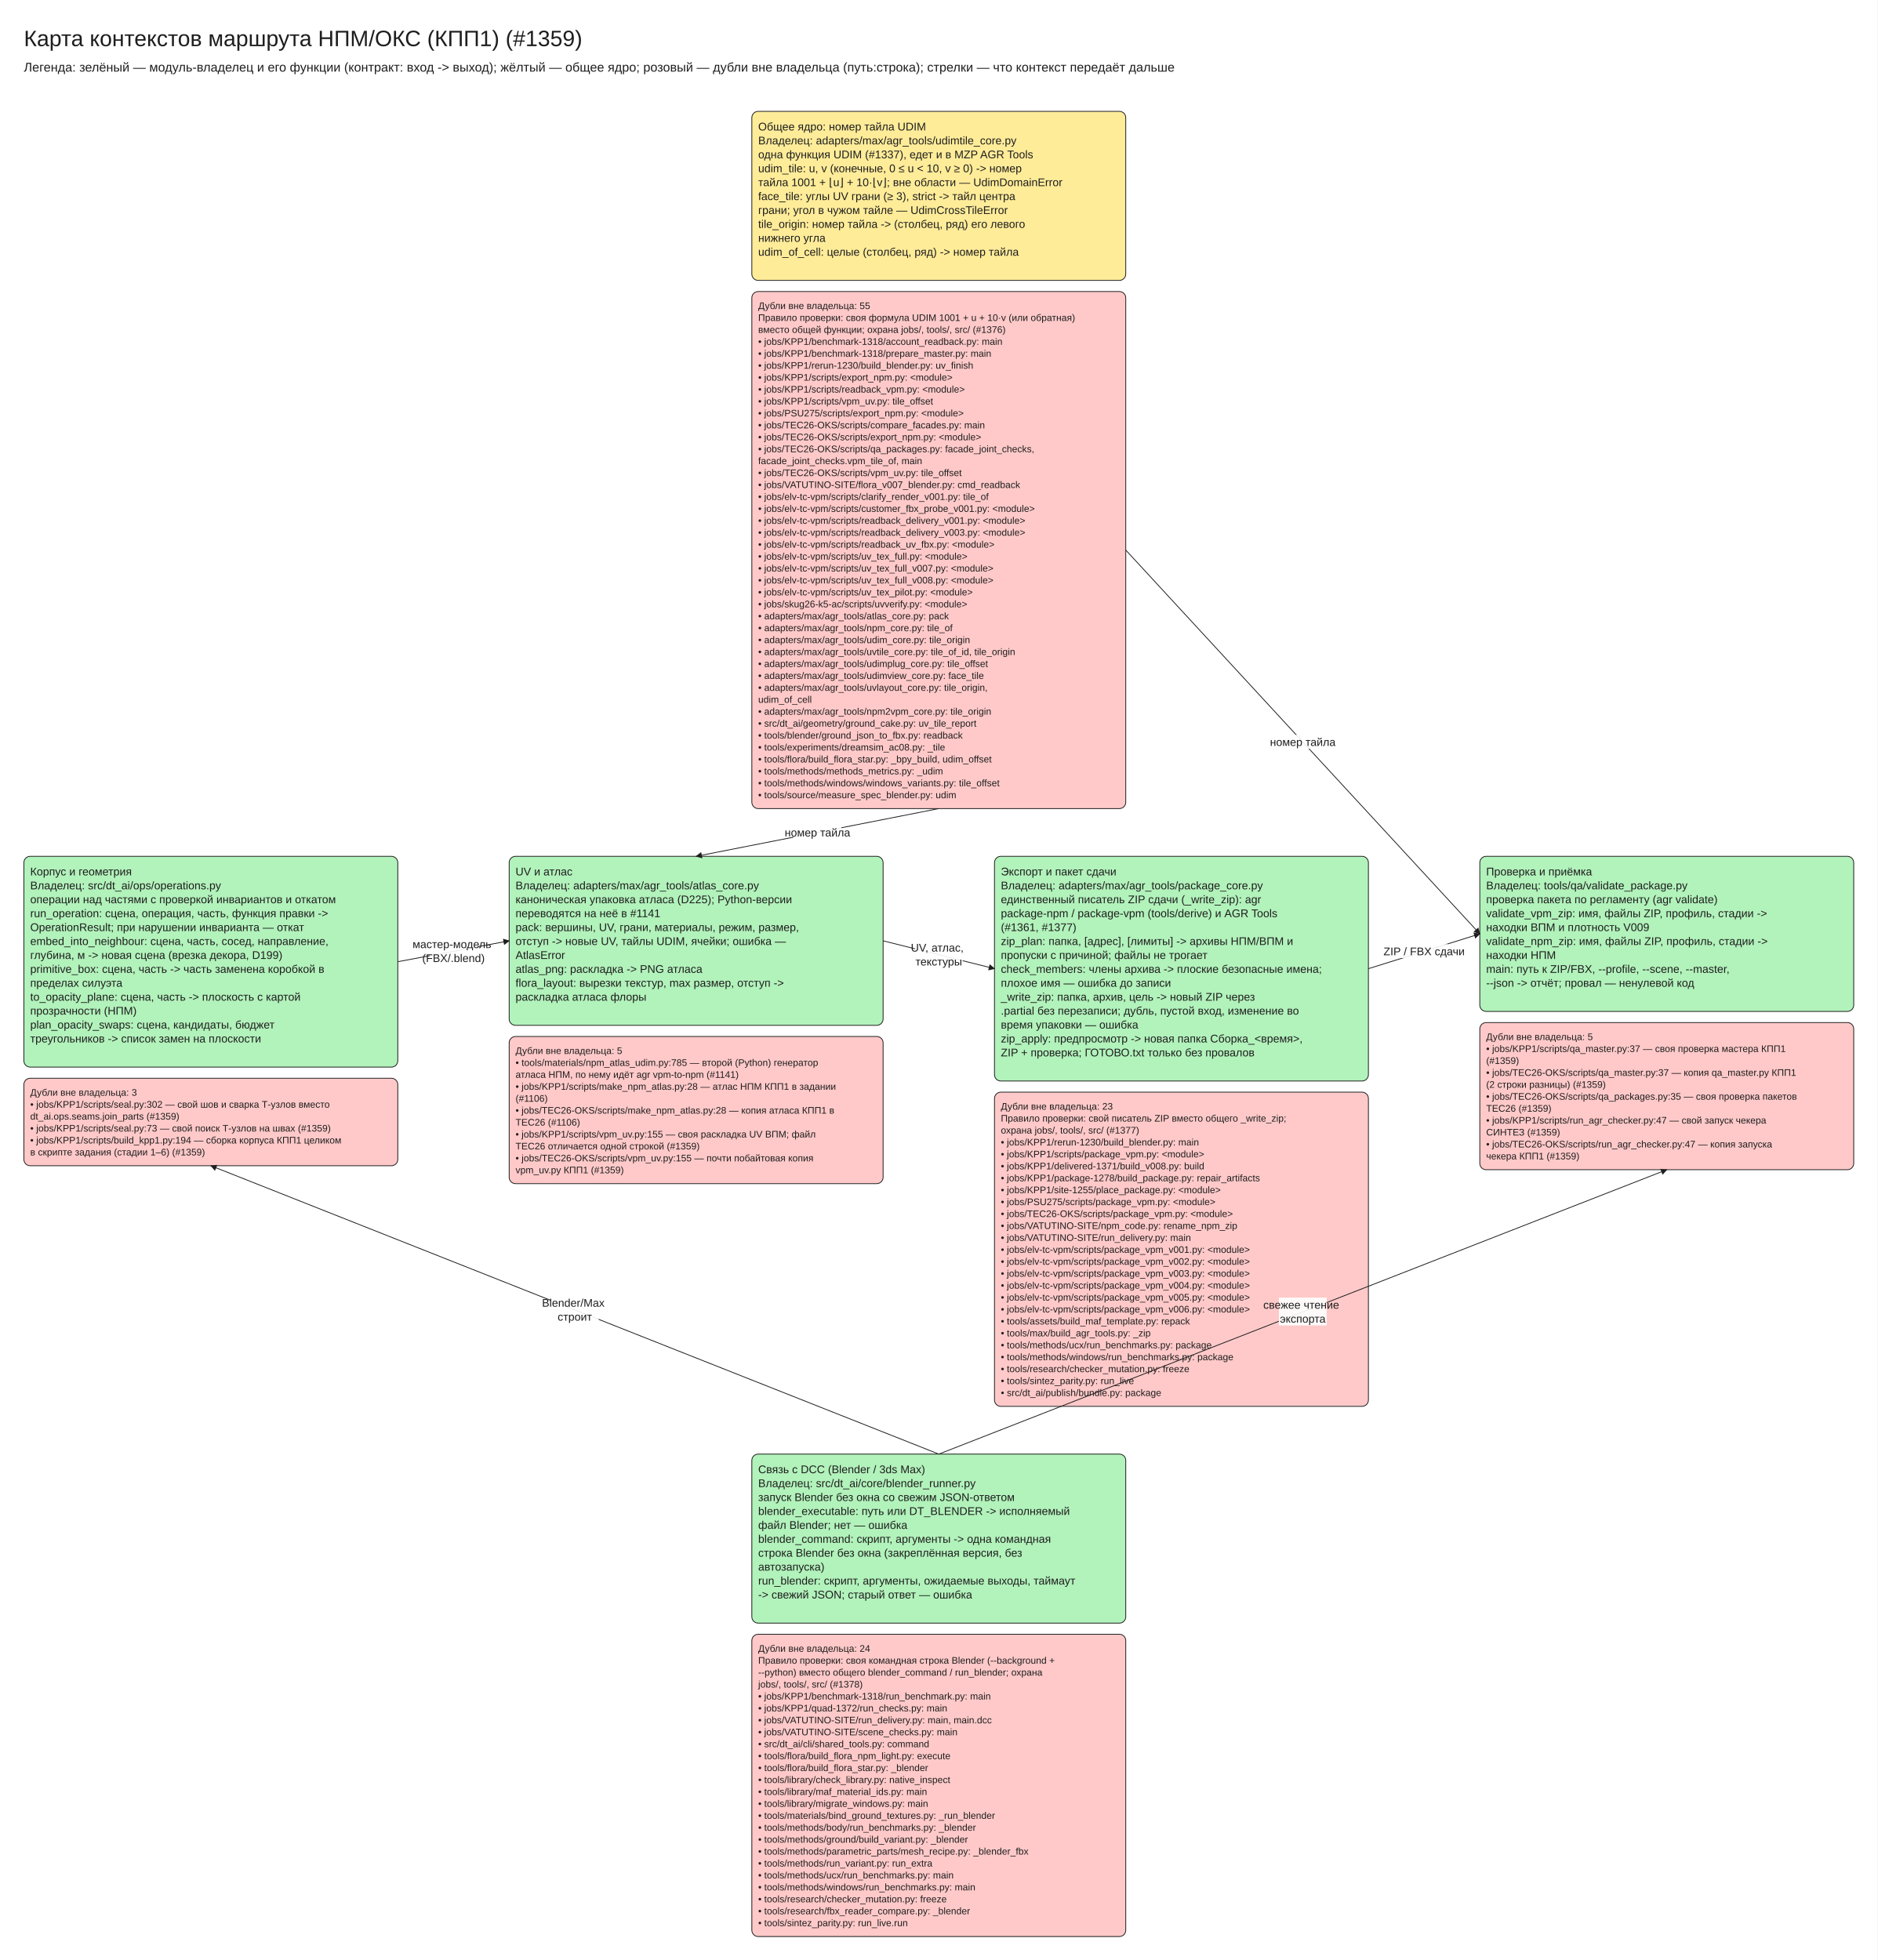
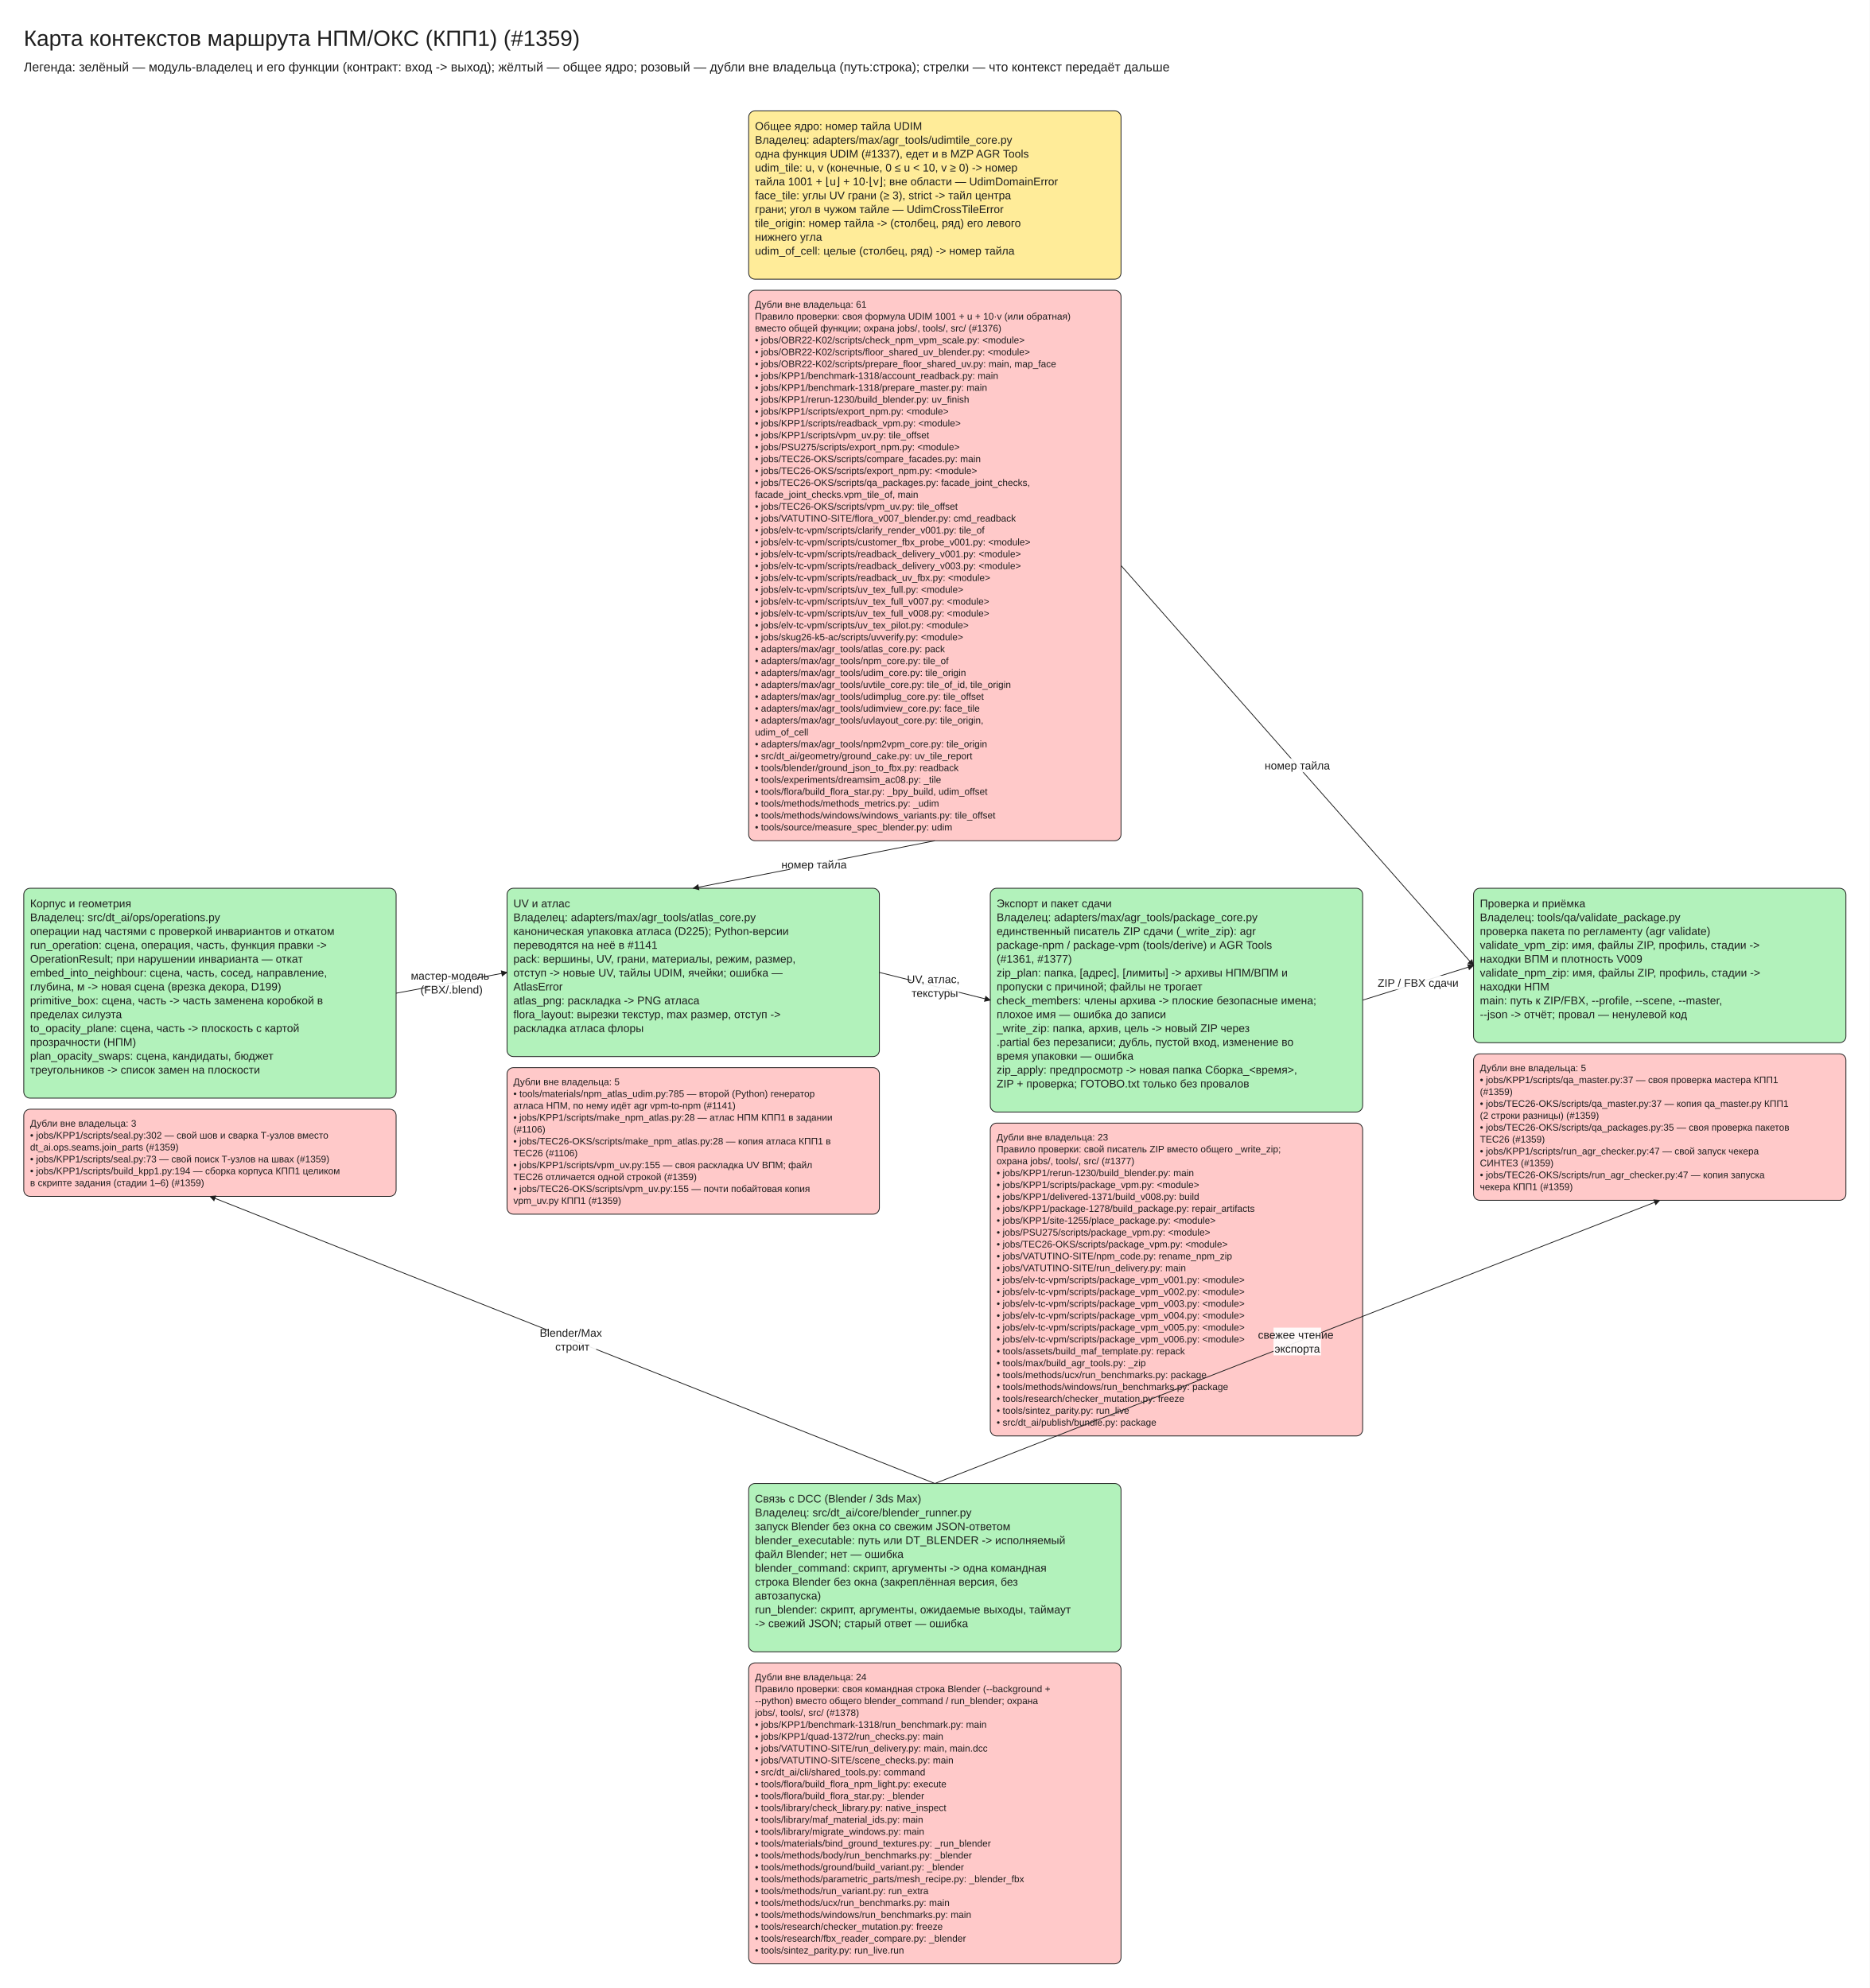
- <svg xmlns="http://www.w3.org/2000/svg" viewBox="10 -30 2360 2464" width="2360" height="2464" font-family="Segoe UI, Arial, sans-serif">
+ <svg xmlns="http://www.w3.org/2000/svg" viewBox="10 -30 2360 2510" width="2360" height="2510" font-family="Segoe UI, Arial, sans-serif">
  <defs>
    <marker id="arrow" viewBox="0 0 10 10" refX="9" refY="5" markerWidth="8" markerHeight="8" orient="auto-start-reverse">
      <path d="M0,0 L10,5 L0,10 z" fill="#1e1e1e" />
    </marker>
  </defs>
-   <rect x="10" y="-30" width="2360" height="2464" fill="#ffffff" />
+   <rect x="10" y="-30" width="2360" height="2510" fill="#ffffff" />
  <rect x="955.0" y="110" width="470" height="212.5" rx="8" fill="#ffec99" stroke="#1e1e1e" />
-   <rect x="955.0" y="336.5" width="470" height="650.0" rx="8" fill="#ffc9c9" stroke="#1e1e1e" />
-   <rect x="40" y="1046.5" width="470" height="265.0" rx="8" fill="#b2f2bb" stroke="#1e1e1e" />
-   <rect x="40" y="1325.5" width="470" height="110.0" rx="8" fill="#ffc9c9" stroke="#1e1e1e" />
-   <rect x="650" y="1046.5" width="470" height="212.5" rx="8" fill="#b2f2bb" stroke="#1e1e1e" />
-   <rect x="650" y="1273.0" width="470" height="185.0" rx="8" fill="#ffc9c9" stroke="#1e1e1e" />
-   <rect x="1260" y="1046.5" width="470" height="282.5" rx="8" fill="#b2f2bb" stroke="#1e1e1e" />
-   <rect x="1260" y="1343.0" width="470" height="395.0" rx="8" fill="#ffc9c9" stroke="#1e1e1e" />
-   <rect x="1870" y="1046.5" width="470" height="195.0" rx="8" fill="#b2f2bb" stroke="#1e1e1e" />
-   <rect x="1870" y="1255.5" width="470" height="185.0" rx="8" fill="#ffc9c9" stroke="#1e1e1e" />
-   <rect x="955.0" y="1798.0" width="470" height="212.5" rx="8" fill="#b2f2bb" stroke="#1e1e1e" />
-   <rect x="955.0" y="2024.5" width="470" height="380.0" rx="8" fill="#ffc9c9" stroke="#1e1e1e" />
-   <line x1="510" y1="1179.0" x2="650" y2="1152.75" stroke="#1e1e1e" marker-end="url(#arrow)" />
-   <line x1="1120" y1="1152.75" x2="1260" y2="1187.75" stroke="#1e1e1e" marker-end="url(#arrow)" />
-   <line x1="1730" y1="1187.75" x2="1870" y2="1144.0" stroke="#1e1e1e" marker-end="url(#arrow)" />
-   <line x1="1190.0" y1="1798.0" x2="275.0" y2="1435.5" stroke="#1e1e1e" marker-end="url(#arrow)" />
-   <line x1="1190.0" y1="1798.0" x2="2105.0" y2="1440.5" stroke="#1e1e1e" marker-end="url(#arrow)" />
-   <line x1="1190.0" y1="986.5" x2="885.0" y2="1046.5" stroke="#1e1e1e" marker-end="url(#arrow)" />
-   <line x1="1425.0" y1="661.5" x2="1870.0" y2="1144.0" stroke="#1e1e1e" marker-end="url(#arrow)" />
+   <rect x="955.0" y="336.5" width="470" height="695.0" rx="8" fill="#ffc9c9" stroke="#1e1e1e" />
+   <rect x="40" y="1091.5" width="470" height="265.0" rx="8" fill="#b2f2bb" stroke="#1e1e1e" />
+   <rect x="40" y="1370.5" width="470" height="110.0" rx="8" fill="#ffc9c9" stroke="#1e1e1e" />
+   <rect x="650" y="1091.5" width="470" height="212.5" rx="8" fill="#b2f2bb" stroke="#1e1e1e" />
+   <rect x="650" y="1318.0" width="470" height="185.0" rx="8" fill="#ffc9c9" stroke="#1e1e1e" />
+   <rect x="1260" y="1091.5" width="470" height="282.5" rx="8" fill="#b2f2bb" stroke="#1e1e1e" />
+   <rect x="1260" y="1388.0" width="470" height="395.0" rx="8" fill="#ffc9c9" stroke="#1e1e1e" />
+   <rect x="1870" y="1091.5" width="470" height="195.0" rx="8" fill="#b2f2bb" stroke="#1e1e1e" />
+   <rect x="1870" y="1300.5" width="470" height="185.0" rx="8" fill="#ffc9c9" stroke="#1e1e1e" />
+   <rect x="955.0" y="1843.0" width="470" height="212.5" rx="8" fill="#b2f2bb" stroke="#1e1e1e" />
+   <rect x="955.0" y="2069.5" width="470" height="380.0" rx="8" fill="#ffc9c9" stroke="#1e1e1e" />
+   <line x1="510" y1="1224.0" x2="650" y2="1197.75" stroke="#1e1e1e" marker-end="url(#arrow)" />
+   <line x1="1120" y1="1197.75" x2="1260" y2="1232.75" stroke="#1e1e1e" marker-end="url(#arrow)" />
+   <line x1="1730" y1="1232.75" x2="1870" y2="1189.0" stroke="#1e1e1e" marker-end="url(#arrow)" />
+   <line x1="1190.0" y1="1843.0" x2="275.0" y2="1480.5" stroke="#1e1e1e" marker-end="url(#arrow)" />
+   <line x1="1190.0" y1="1843.0" x2="2105.0" y2="1485.5" stroke="#1e1e1e" marker-end="url(#arrow)" />
+   <line x1="1190.0" y1="1031.5" x2="885.0" y2="1091.5" stroke="#1e1e1e" marker-end="url(#arrow)" />
+   <line x1="1425.0" y1="684.0" x2="1870.0" y2="1189.0" stroke="#1e1e1e" marker-end="url(#arrow)" />
  <text x="40" y="0" font-size="28" text-anchor="start" fill="#1e1e1e">
    <tspan x="40" dy="28">Карта контекстов маршрута НПМ/ОКС (КПП1) (#1359)</tspan>
  </text>
  <text x="40" y="44" font-size="16" text-anchor="start" fill="#1e1e1e">
    <tspan x="40" dy="16">Легенда: зелёный — модуль-владелец и его функции (контракт: вход -&gt; выход); жёлтый — общее ядро; розовый — дубли вне владельца (путь:строка); стрелки — что контекст передаёт дальше</tspan>
  </text>
  <text x="963.0" y="120.0" font-size="14" text-anchor="start" fill="#1e1e1e">
    <tspan x="963.0" dy="14">Общее ядро: номер тайла UDIM</tspan>
    <tspan x="963.0" dy="17.5">Владелец: adapters/max/agr_tools/udimtile_core.py</tspan>
    <tspan x="963.0" dy="17.5">одна функция UDIM (#1337), едет и в MZP AGR Tools</tspan>
    <tspan x="963.0" dy="17.5" />
    <tspan x="963.0" dy="17.5">udim_tile: u, v (конечные, 0 ≤ u &lt; 10, v ≥ 0) -&gt; номер</tspan>
    <tspan x="963.0" dy="17.5">тайла 1001 + ⌊u⌋ + 10·⌊v⌋; вне области — UdimDomainError</tspan>
    <tspan x="963.0" dy="17.5">face_tile: углы UV грани (≥ 3), strict -&gt; тайл центра</tspan>
    <tspan x="963.0" dy="17.5">грани; угол в чужом тайле — UdimCrossTileError</tspan>
    <tspan x="963.0" dy="17.5">tile_origin: номер тайла -&gt; (столбец, ряд) его левого</tspan>
    <tspan x="963.0" dy="17.5">нижнего угла</tspan>
    <tspan x="963.0" dy="17.5">udim_of_cell: целые (столбец, ряд) -&gt; номер тайла</tspan>
  </text>
  <text x="963.0" y="346.5" font-size="12" text-anchor="start" fill="#1e1e1e">
-     <tspan x="963.0" dy="12">Дубли вне владельца: 55</tspan>
+     <tspan x="963.0" dy="12">Дубли вне владельца: 61</tspan>
    <tspan x="963.0" dy="15.0">Правило проверки: своя формула UDIM 1001 + u + 10·v (или обратная)</tspan>
    <tspan x="963.0" dy="15.0">вместо общей функции; охрана jobs/, tools/, src/ (#1376)</tspan>
+     <tspan x="963.0" dy="15.0">• jobs/OBR22-K02/scripts/check_npm_vpm_scale.py: &lt;module&gt;</tspan>
+     <tspan x="963.0" dy="15.0">• jobs/OBR22-K02/scripts/floor_shared_uv_blender.py: &lt;module&gt;</tspan>
+     <tspan x="963.0" dy="15.0">• jobs/OBR22-K02/scripts/prepare_floor_shared_uv.py: main, map_face</tspan>
    <tspan x="963.0" dy="15.0">• jobs/KPP1/benchmark-1318/account_readback.py: main</tspan>
    <tspan x="963.0" dy="15.0">• jobs/KPP1/benchmark-1318/prepare_master.py: main</tspan>
    <tspan x="963.0" dy="15.0">• jobs/KPP1/rerun-1230/build_blender.py: uv_finish</tspan>
    <tspan x="963.0" dy="15.0">• jobs/KPP1/scripts/export_npm.py: &lt;module&gt;</tspan>
    <tspan x="963.0" dy="15.0">• jobs/KPP1/scripts/readback_vpm.py: &lt;module&gt;</tspan>
    <tspan x="963.0" dy="15.0">• jobs/KPP1/scripts/vpm_uv.py: tile_offset</tspan>
    <tspan x="963.0" dy="15.0">• jobs/PSU275/scripts/export_npm.py: &lt;module&gt;</tspan>
    <tspan x="963.0" dy="15.0">• jobs/TEC26-OKS/scripts/compare_facades.py: main</tspan>
    <tspan x="963.0" dy="15.0">• jobs/TEC26-OKS/scripts/export_npm.py: &lt;module&gt;</tspan>
    <tspan x="963.0" dy="15.0">• jobs/TEC26-OKS/scripts/qa_packages.py: facade_joint_checks,</tspan>
    <tspan x="963.0" dy="15.0">facade_joint_checks.vpm_tile_of, main</tspan>
    <tspan x="963.0" dy="15.0">• jobs/TEC26-OKS/scripts/vpm_uv.py: tile_offset</tspan>
    <tspan x="963.0" dy="15.0">• jobs/VATUTINO-SITE/flora_v007_blender.py: cmd_readback</tspan>
    <tspan x="963.0" dy="15.0">• jobs/elv-tc-vpm/scripts/clarify_render_v001.py: tile_of</tspan>
    <tspan x="963.0" dy="15.0">• jobs/elv-tc-vpm/scripts/customer_fbx_probe_v001.py: &lt;module&gt;</tspan>
    <tspan x="963.0" dy="15.0">• jobs/elv-tc-vpm/scripts/readback_delivery_v001.py: &lt;module&gt;</tspan>
    <tspan x="963.0" dy="15.0">• jobs/elv-tc-vpm/scripts/readback_delivery_v003.py: &lt;module&gt;</tspan>
    <tspan x="963.0" dy="15.0">• jobs/elv-tc-vpm/scripts/readback_uv_fbx.py: &lt;module&gt;</tspan>
    <tspan x="963.0" dy="15.0">• jobs/elv-tc-vpm/scripts/uv_tex_full.py: &lt;module&gt;</tspan>
    <tspan x="963.0" dy="15.0">• jobs/elv-tc-vpm/scripts/uv_tex_full_v007.py: &lt;module&gt;</tspan>
    <tspan x="963.0" dy="15.0">• jobs/elv-tc-vpm/scripts/uv_tex_full_v008.py: &lt;module&gt;</tspan>
    <tspan x="963.0" dy="15.0">• jobs/elv-tc-vpm/scripts/uv_tex_pilot.py: &lt;module&gt;</tspan>
    <tspan x="963.0" dy="15.0">• jobs/skug26-k5-ac/scripts/uvverify.py: &lt;module&gt;</tspan>
    <tspan x="963.0" dy="15.0">• adapters/max/agr_tools/atlas_core.py: pack</tspan>
    <tspan x="963.0" dy="15.0">• adapters/max/agr_tools/npm_core.py: tile_of</tspan>
    <tspan x="963.0" dy="15.0">• adapters/max/agr_tools/udim_core.py: tile_origin</tspan>
    <tspan x="963.0" dy="15.0">• adapters/max/agr_tools/uvtile_core.py: tile_of_id, tile_origin</tspan>
    <tspan x="963.0" dy="15.0">• adapters/max/agr_tools/udimplug_core.py: tile_offset</tspan>
    <tspan x="963.0" dy="15.0">• adapters/max/agr_tools/udimview_core.py: face_tile</tspan>
    <tspan x="963.0" dy="15.0">• adapters/max/agr_tools/uvlayout_core.py: tile_origin,</tspan>
    <tspan x="963.0" dy="15.0">udim_of_cell</tspan>
    <tspan x="963.0" dy="15.0">• adapters/max/agr_tools/npm2vpm_core.py: tile_origin</tspan>
    <tspan x="963.0" dy="15.0">• src/dt_ai/geometry/ground_cake.py: uv_tile_report</tspan>
    <tspan x="963.0" dy="15.0">• tools/blender/ground_json_to_fbx.py: readback</tspan>
    <tspan x="963.0" dy="15.0">• tools/experiments/dreamsim_ac08.py: _tile</tspan>
    <tspan x="963.0" dy="15.0">• tools/flora/build_flora_star.py: _bpy_build, udim_offset</tspan>
    <tspan x="963.0" dy="15.0">• tools/methods/methods_metrics.py: _udim</tspan>
    <tspan x="963.0" dy="15.0">• tools/methods/windows/windows_variants.py: tile_offset</tspan>
    <tspan x="963.0" dy="15.0">• tools/source/measure_spec_blender.py: udim</tspan>
  </text>
-   <text x="48" y="1056.5" font-size="14" text-anchor="start" fill="#1e1e1e">
+   <text x="48" y="1101.5" font-size="14" text-anchor="start" fill="#1e1e1e">
    <tspan x="48" dy="14">Корпус и геометрия</tspan>
    <tspan x="48" dy="17.5">Владелец: src/dt_ai/ops/operations.py</tspan>
    <tspan x="48" dy="17.5">операции над частями с проверкой инвариантов и откатом</tspan>
    <tspan x="48" dy="17.5" />
    <tspan x="48" dy="17.5">run_operation: сцена, операция, часть, функция правки -&gt;</tspan>
    <tspan x="48" dy="17.5">OperationResult; при нарушении инварианта — откат</tspan>
    <tspan x="48" dy="17.5">embed_into_neighbour: сцена, часть, сосед, направление,</tspan>
    <tspan x="48" dy="17.5">глубина, м -&gt; новая сцена (врезка декора, D199)</tspan>
    <tspan x="48" dy="17.5">primitive_box: сцена, часть -&gt; часть заменена коробкой в</tspan>
    <tspan x="48" dy="17.5">пределах силуэта</tspan>
    <tspan x="48" dy="17.5">to_opacity_plane: сцена, часть -&gt; плоскость с картой</tspan>
    <tspan x="48" dy="17.5">прозрачности (НПМ)</tspan>
    <tspan x="48" dy="17.5">plan_opacity_swaps: сцена, кандидаты, бюджет</tspan>
    <tspan x="48" dy="17.5">треугольников -&gt; список замен на плоскости</tspan>
  </text>
-   <text x="48" y="1335.5" font-size="12" text-anchor="start" fill="#1e1e1e">
+   <text x="48" y="1380.5" font-size="12" text-anchor="start" fill="#1e1e1e">
    <tspan x="48" dy="12">Дубли вне владельца: 3</tspan>
    <tspan x="48" dy="15.0">• jobs/KPP1/scripts/seal.py:302 — свой шов и сварка Т-узлов вместо</tspan>
    <tspan x="48" dy="15.0">dt_ai.ops.seams.join_parts (#1359)</tspan>
    <tspan x="48" dy="15.0">• jobs/KPP1/scripts/seal.py:73 — свой поиск Т-узлов на швах (#1359)</tspan>
    <tspan x="48" dy="15.0">• jobs/KPP1/scripts/build_kpp1.py:194 — сборка корпуса КПП1 целиком</tspan>
    <tspan x="48" dy="15.0">в скрипте задания (стадии 1–6) (#1359)</tspan>
  </text>
-   <text x="658" y="1056.5" font-size="14" text-anchor="start" fill="#1e1e1e">
+   <text x="658" y="1101.5" font-size="14" text-anchor="start" fill="#1e1e1e">
    <tspan x="658" dy="14">UV и атлас</tspan>
    <tspan x="658" dy="17.5">Владелец: adapters/max/agr_tools/atlas_core.py</tspan>
    <tspan x="658" dy="17.5">каноническая упаковка атласа (D225); Python-версии</tspan>
    <tspan x="658" dy="17.5">переводятся на неё в #1141</tspan>
    <tspan x="658" dy="17.5" />
    <tspan x="658" dy="17.5">pack: вершины, UV, грани, материалы, режим, размер,</tspan>
    <tspan x="658" dy="17.5">отступ -&gt; новые UV, тайлы UDIM, ячейки; ошибка —</tspan>
    <tspan x="658" dy="17.5">AtlasError</tspan>
    <tspan x="658" dy="17.5">atlas_png: раскладка -&gt; PNG атласа</tspan>
    <tspan x="658" dy="17.5">flora_layout: вырезки текстур, max размер, отступ -&gt;</tspan>
    <tspan x="658" dy="17.5">раскладка атласа флоры</tspan>
  </text>
-   <text x="658" y="1283.0" font-size="12" text-anchor="start" fill="#1e1e1e">
+   <text x="658" y="1328.0" font-size="12" text-anchor="start" fill="#1e1e1e">
    <tspan x="658" dy="12">Дубли вне владельца: 5</tspan>
    <tspan x="658" dy="15.0">• tools/materials/npm_atlas_udim.py:785 — второй (Python) генератор</tspan>
    <tspan x="658" dy="15.0">атласа НПМ, по нему идёт agr vpm-to-npm (#1141)</tspan>
    <tspan x="658" dy="15.0">• jobs/KPP1/scripts/make_npm_atlas.py:28 — атлас НПМ КПП1 в задании</tspan>
    <tspan x="658" dy="15.0">(#1106)</tspan>
    <tspan x="658" dy="15.0">• jobs/TEC26-OKS/scripts/make_npm_atlas.py:28 — копия атласа КПП1 в</tspan>
    <tspan x="658" dy="15.0">TEC26 (#1106)</tspan>
    <tspan x="658" dy="15.0">• jobs/KPP1/scripts/vpm_uv.py:155 — своя раскладка UV ВПМ; файл</tspan>
    <tspan x="658" dy="15.0">TEC26 отличается одной строкой (#1359)</tspan>
    <tspan x="658" dy="15.0">• jobs/TEC26-OKS/scripts/vpm_uv.py:155 — почти побайтовая копия</tspan>
    <tspan x="658" dy="15.0">vpm_uv.py КПП1 (#1359)</tspan>
  </text>
-   <text x="1268" y="1056.5" font-size="14" text-anchor="start" fill="#1e1e1e">
+   <text x="1268" y="1101.5" font-size="14" text-anchor="start" fill="#1e1e1e">
    <tspan x="1268" dy="14">Экспорт и пакет сдачи</tspan>
    <tspan x="1268" dy="17.5">Владелец: adapters/max/agr_tools/package_core.py</tspan>
    <tspan x="1268" dy="17.5">единственный писатель ZIP сдачи (_write_zip): agr</tspan>
    <tspan x="1268" dy="17.5">package-npm / package-vpm (tools/derive) и AGR Tools</tspan>
    <tspan x="1268" dy="17.5">(#1361, #1377)</tspan>
    <tspan x="1268" dy="17.5" />
    <tspan x="1268" dy="17.5">zip_plan: папка, [адрес], [лимиты] -&gt; архивы НПМ/ВПМ и</tspan>
    <tspan x="1268" dy="17.5">пропуски с причиной; файлы не трогает</tspan>
    <tspan x="1268" dy="17.5">check_members: члены архива -&gt; плоские безопасные имена;</tspan>
    <tspan x="1268" dy="17.5">плохое имя — ошибка до записи</tspan>
    <tspan x="1268" dy="17.5">_write_zip: папка, архив, цель -&gt; новый ZIP через</tspan>
    <tspan x="1268" dy="17.5">.partial без перезаписи; дубль, пустой вход, изменение во</tspan>
    <tspan x="1268" dy="17.5">время упаковки — ошибка</tspan>
    <tspan x="1268" dy="17.5">zip_apply: предпросмотр -&gt; новая папка Сборка_&lt;время&gt;,</tspan>
    <tspan x="1268" dy="17.5">ZIP + проверка; ГОТОВО.txt только без провалов</tspan>
  </text>
-   <text x="1268" y="1353.0" font-size="12" text-anchor="start" fill="#1e1e1e">
+   <text x="1268" y="1398.0" font-size="12" text-anchor="start" fill="#1e1e1e">
    <tspan x="1268" dy="12">Дубли вне владельца: 23</tspan>
    <tspan x="1268" dy="15.0">Правило проверки: свой писатель ZIP вместо общего _write_zip;</tspan>
    <tspan x="1268" dy="15.0">охрана jobs/, tools/, src/ (#1377)</tspan>
    <tspan x="1268" dy="15.0">• jobs/KPP1/rerun-1230/build_blender.py: main</tspan>
    <tspan x="1268" dy="15.0">• jobs/KPP1/scripts/package_vpm.py: &lt;module&gt;</tspan>
    <tspan x="1268" dy="15.0">• jobs/KPP1/delivered-1371/build_v008.py: build</tspan>
    <tspan x="1268" dy="15.0">• jobs/KPP1/package-1278/build_package.py: repair_artifacts</tspan>
    <tspan x="1268" dy="15.0">• jobs/KPP1/site-1255/place_package.py: &lt;module&gt;</tspan>
    <tspan x="1268" dy="15.0">• jobs/PSU275/scripts/package_vpm.py: &lt;module&gt;</tspan>
    <tspan x="1268" dy="15.0">• jobs/TEC26-OKS/scripts/package_vpm.py: &lt;module&gt;</tspan>
    <tspan x="1268" dy="15.0">• jobs/VATUTINO-SITE/npm_code.py: rename_npm_zip</tspan>
    <tspan x="1268" dy="15.0">• jobs/VATUTINO-SITE/run_delivery.py: main</tspan>
    <tspan x="1268" dy="15.0">• jobs/elv-tc-vpm/scripts/package_vpm_v001.py: &lt;module&gt;</tspan>
    <tspan x="1268" dy="15.0">• jobs/elv-tc-vpm/scripts/package_vpm_v002.py: &lt;module&gt;</tspan>
    <tspan x="1268" dy="15.0">• jobs/elv-tc-vpm/scripts/package_vpm_v003.py: &lt;module&gt;</tspan>
    <tspan x="1268" dy="15.0">• jobs/elv-tc-vpm/scripts/package_vpm_v004.py: &lt;module&gt;</tspan>
    <tspan x="1268" dy="15.0">• jobs/elv-tc-vpm/scripts/package_vpm_v005.py: &lt;module&gt;</tspan>
    <tspan x="1268" dy="15.0">• jobs/elv-tc-vpm/scripts/package_vpm_v006.py: &lt;module&gt;</tspan>
    <tspan x="1268" dy="15.0">• tools/assets/build_maf_template.py: repack</tspan>
    <tspan x="1268" dy="15.0">• tools/max/build_agr_tools.py: _zip</tspan>
    <tspan x="1268" dy="15.0">• tools/methods/ucx/run_benchmarks.py: package</tspan>
    <tspan x="1268" dy="15.0">• tools/methods/windows/run_benchmarks.py: package</tspan>
    <tspan x="1268" dy="15.0">• tools/research/checker_mutation.py: freeze</tspan>
    <tspan x="1268" dy="15.0">• tools/sintez_parity.py: run_live</tspan>
    <tspan x="1268" dy="15.0">• src/dt_ai/publish/bundle.py: package</tspan>
  </text>
-   <text x="1878" y="1056.5" font-size="14" text-anchor="start" fill="#1e1e1e">
+   <text x="1878" y="1101.5" font-size="14" text-anchor="start" fill="#1e1e1e">
    <tspan x="1878" dy="14">Проверка и приёмка</tspan>
    <tspan x="1878" dy="17.5">Владелец: tools/qa/validate_package.py</tspan>
    <tspan x="1878" dy="17.5">проверка пакета по регламенту (agr validate)</tspan>
    <tspan x="1878" dy="17.5" />
    <tspan x="1878" dy="17.5">validate_vpm_zip: имя, файлы ZIP, профиль, стадии -&gt;</tspan>
    <tspan x="1878" dy="17.5">находки ВПМ и плотность V009</tspan>
    <tspan x="1878" dy="17.5">validate_npm_zip: имя, файлы ZIP, профиль, стадии -&gt;</tspan>
    <tspan x="1878" dy="17.5">находки НПМ</tspan>
    <tspan x="1878" dy="17.5">main: путь к ZIP/FBX, --profile, --scene, --master,</tspan>
    <tspan x="1878" dy="17.5">--json -&gt; отчёт; провал — ненулевой код</tspan>
  </text>
-   <text x="1878" y="1265.5" font-size="12" text-anchor="start" fill="#1e1e1e">
+   <text x="1878" y="1310.5" font-size="12" text-anchor="start" fill="#1e1e1e">
    <tspan x="1878" dy="12">Дубли вне владельца: 5</tspan>
    <tspan x="1878" dy="15.0">• jobs/KPP1/scripts/qa_master.py:37 — своя проверка мастера КПП1</tspan>
    <tspan x="1878" dy="15.0">(#1359)</tspan>
    <tspan x="1878" dy="15.0">• jobs/TEC26-OKS/scripts/qa_master.py:37 — копия qa_master.py КПП1</tspan>
    <tspan x="1878" dy="15.0">(2 строки разницы) (#1359)</tspan>
    <tspan x="1878" dy="15.0">• jobs/TEC26-OKS/scripts/qa_packages.py:35 — своя проверка пакетов</tspan>
    <tspan x="1878" dy="15.0">TEC26 (#1359)</tspan>
    <tspan x="1878" dy="15.0">• jobs/KPP1/scripts/run_agr_checker.py:47 — свой запуск чекера</tspan>
    <tspan x="1878" dy="15.0">СИНТЕЗ (#1359)</tspan>
    <tspan x="1878" dy="15.0">• jobs/TEC26-OKS/scripts/run_agr_checker.py:47 — копия запуска</tspan>
    <tspan x="1878" dy="15.0">чекера КПП1 (#1359)</tspan>
  </text>
-   <text x="963.0" y="1808.0" font-size="14" text-anchor="start" fill="#1e1e1e">
+   <text x="963.0" y="1853.0" font-size="14" text-anchor="start" fill="#1e1e1e">
    <tspan x="963.0" dy="14">Связь с DCC (Blender / 3ds Max)</tspan>
    <tspan x="963.0" dy="17.5">Владелец: src/dt_ai/core/blender_runner.py</tspan>
    <tspan x="963.0" dy="17.5">запуск Blender без окна со свежим JSON-ответом</tspan>
    <tspan x="963.0" dy="17.5" />
    <tspan x="963.0" dy="17.5">blender_executable: путь или DT_BLENDER -&gt; исполняемый</tspan>
    <tspan x="963.0" dy="17.5">файл Blender; нет — ошибка</tspan>
    <tspan x="963.0" dy="17.5">blender_command: скрипт, аргументы -&gt; одна командная</tspan>
    <tspan x="963.0" dy="17.5">строка Blender без окна (закреплённая версия, без</tspan>
    <tspan x="963.0" dy="17.5">автозапуска)</tspan>
    <tspan x="963.0" dy="17.5">run_blender: скрипт, аргументы, ожидаемые выходы, таймаут</tspan>
    <tspan x="963.0" dy="17.5">-&gt; свежий JSON; старый ответ — ошибка</tspan>
  </text>
-   <text x="963.0" y="2034.5" font-size="12" text-anchor="start" fill="#1e1e1e">
+   <text x="963.0" y="2079.5" font-size="12" text-anchor="start" fill="#1e1e1e">
    <tspan x="963.0" dy="12">Дубли вне владельца: 24</tspan>
    <tspan x="963.0" dy="15.0">Правило проверки: своя командная строка Blender (--background +</tspan>
    <tspan x="963.0" dy="15.0">--python) вместо общего blender_command / run_blender; охрана</tspan>
    <tspan x="963.0" dy="15.0">jobs/, tools/, src/ (#1378)</tspan>
    <tspan x="963.0" dy="15.0">• jobs/KPP1/benchmark-1318/run_benchmark.py: main</tspan>
    <tspan x="963.0" dy="15.0">• jobs/KPP1/quad-1372/run_checks.py: main</tspan>
    <tspan x="963.0" dy="15.0">• jobs/VATUTINO-SITE/run_delivery.py: main, main.dcc</tspan>
    <tspan x="963.0" dy="15.0">• jobs/VATUTINO-SITE/scene_checks.py: main</tspan>
    <tspan x="963.0" dy="15.0">• src/dt_ai/cli/shared_tools.py: command</tspan>
    <tspan x="963.0" dy="15.0">• tools/flora/build_flora_npm_light.py: execute</tspan>
    <tspan x="963.0" dy="15.0">• tools/flora/build_flora_star.py: _blender</tspan>
    <tspan x="963.0" dy="15.0">• tools/library/check_library.py: native_inspect</tspan>
    <tspan x="963.0" dy="15.0">• tools/library/maf_material_ids.py: main</tspan>
    <tspan x="963.0" dy="15.0">• tools/library/migrate_windows.py: main</tspan>
    <tspan x="963.0" dy="15.0">• tools/materials/bind_ground_textures.py: _run_blender</tspan>
    <tspan x="963.0" dy="15.0">• tools/methods/body/run_benchmarks.py: _blender</tspan>
    <tspan x="963.0" dy="15.0">• tools/methods/ground/build_variant.py: _blender</tspan>
    <tspan x="963.0" dy="15.0">• tools/methods/parametric_parts/mesh_recipe.py: _blender_fbx</tspan>
    <tspan x="963.0" dy="15.0">• tools/methods/run_variant.py: run_extra</tspan>
    <tspan x="963.0" dy="15.0">• tools/methods/ucx/run_benchmarks.py: main</tspan>
    <tspan x="963.0" dy="15.0">• tools/methods/windows/run_benchmarks.py: main</tspan>
    <tspan x="963.0" dy="15.0">• tools/research/checker_mutation.py: freeze</tspan>
    <tspan x="963.0" dy="15.0">• tools/research/fbx_reader_compare.py: _blender</tspan>
    <tspan x="963.0" dy="15.0">• tools/sintez_parity.py: run_live.run</tspan>
  </text>
-   <rect x="550.0" y="1147.88" width="60" height="35.0" fill="#ffffff" opacity="0.9" />
-   <text x="580.0" y="1147.88" font-size="14" text-anchor="middle" fill="#1e1e1e">
+   <rect x="550.0" y="1192.88" width="60" height="35.0" fill="#ffffff" opacity="0.9" />
+   <text x="580.0" y="1192.88" font-size="14" text-anchor="middle" fill="#1e1e1e">
    <tspan x="580.0" dy="14">мастер-модель</tspan>
    <tspan x="580.0" dy="17.5">(FBX/.blend)</tspan>
  </text>
-   <rect x="1160.0" y="1152.25" width="60" height="35.0" fill="#ffffff" opacity="0.9" />
-   <text x="1190.0" y="1152.25" font-size="14" text-anchor="middle" fill="#1e1e1e">
+   <rect x="1160.0" y="1197.25" width="60" height="35.0" fill="#ffffff" opacity="0.9" />
+   <text x="1190.0" y="1197.25" font-size="14" text-anchor="middle" fill="#1e1e1e">
    <tspan x="1190.0" dy="14">UV, атлас,</tspan>
    <tspan x="1190.0" dy="17.5">текстуры</tspan>
  </text>
-   <rect x="1770.0" y="1156.88" width="60" height="17.5" fill="#ffffff" opacity="0.9" />
-   <text x="1800.0" y="1156.88" font-size="14" text-anchor="middle" fill="#1e1e1e">
+   <rect x="1770.0" y="1201.88" width="60" height="17.5" fill="#ffffff" opacity="0.9" />
+   <text x="1800.0" y="1201.88" font-size="14" text-anchor="middle" fill="#1e1e1e">
    <tspan x="1800.0" dy="14">ZIP / FBX сдачи</tspan>
  </text>
-   <rect x="702.5" y="1598.75" width="60" height="35.0" fill="#ffffff" opacity="0.9" />
-   <text x="732.5" y="1598.75" font-size="14" text-anchor="middle" fill="#1e1e1e">
+   <rect x="702.5" y="1643.75" width="60" height="35.0" fill="#ffffff" opacity="0.9" />
+   <text x="732.5" y="1643.75" font-size="14" text-anchor="middle" fill="#1e1e1e">
    <tspan x="732.5" dy="14">Blender/Max</tspan>
    <tspan x="732.5" dy="17.5">строит</tspan>
  </text>
-   <rect x="1617.5" y="1601.25" width="60" height="35.0" fill="#ffffff" opacity="0.9" />
-   <text x="1647.5" y="1601.25" font-size="14" text-anchor="middle" fill="#1e1e1e">
+   <rect x="1617.5" y="1646.25" width="60" height="35.0" fill="#ffffff" opacity="0.9" />
+   <text x="1647.5" y="1646.25" font-size="14" text-anchor="middle" fill="#1e1e1e">
    <tspan x="1647.5" dy="14">свежее чтение</tspan>
    <tspan x="1647.5" dy="17.5">экспорта</tspan>
  </text>
-   <rect x="1007.5" y="1007.5" width="60" height="17.5" fill="#ffffff" opacity="0.9" />
-   <text x="1037.5" y="1007.5" font-size="14" text-anchor="middle" fill="#1e1e1e">
+   <rect x="1007.5" y="1052.5" width="60" height="17.5" fill="#ffffff" opacity="0.9" />
+   <text x="1037.5" y="1052.5" font-size="14" text-anchor="middle" fill="#1e1e1e">
    <tspan x="1037.5" dy="14">номер тайла</tspan>
  </text>
-   <rect x="1617.5" y="893.75" width="60" height="17.5" fill="#ffffff" opacity="0.9" />
-   <text x="1647.5" y="893.75" font-size="14" text-anchor="middle" fill="#1e1e1e">
+   <rect x="1617.5" y="927.5" width="60" height="17.5" fill="#ffffff" opacity="0.9" />
+   <text x="1647.5" y="927.5" font-size="14" text-anchor="middle" fill="#1e1e1e">
    <tspan x="1647.5" dy="14">номер тайла</tspan>
  </text>
</svg>
